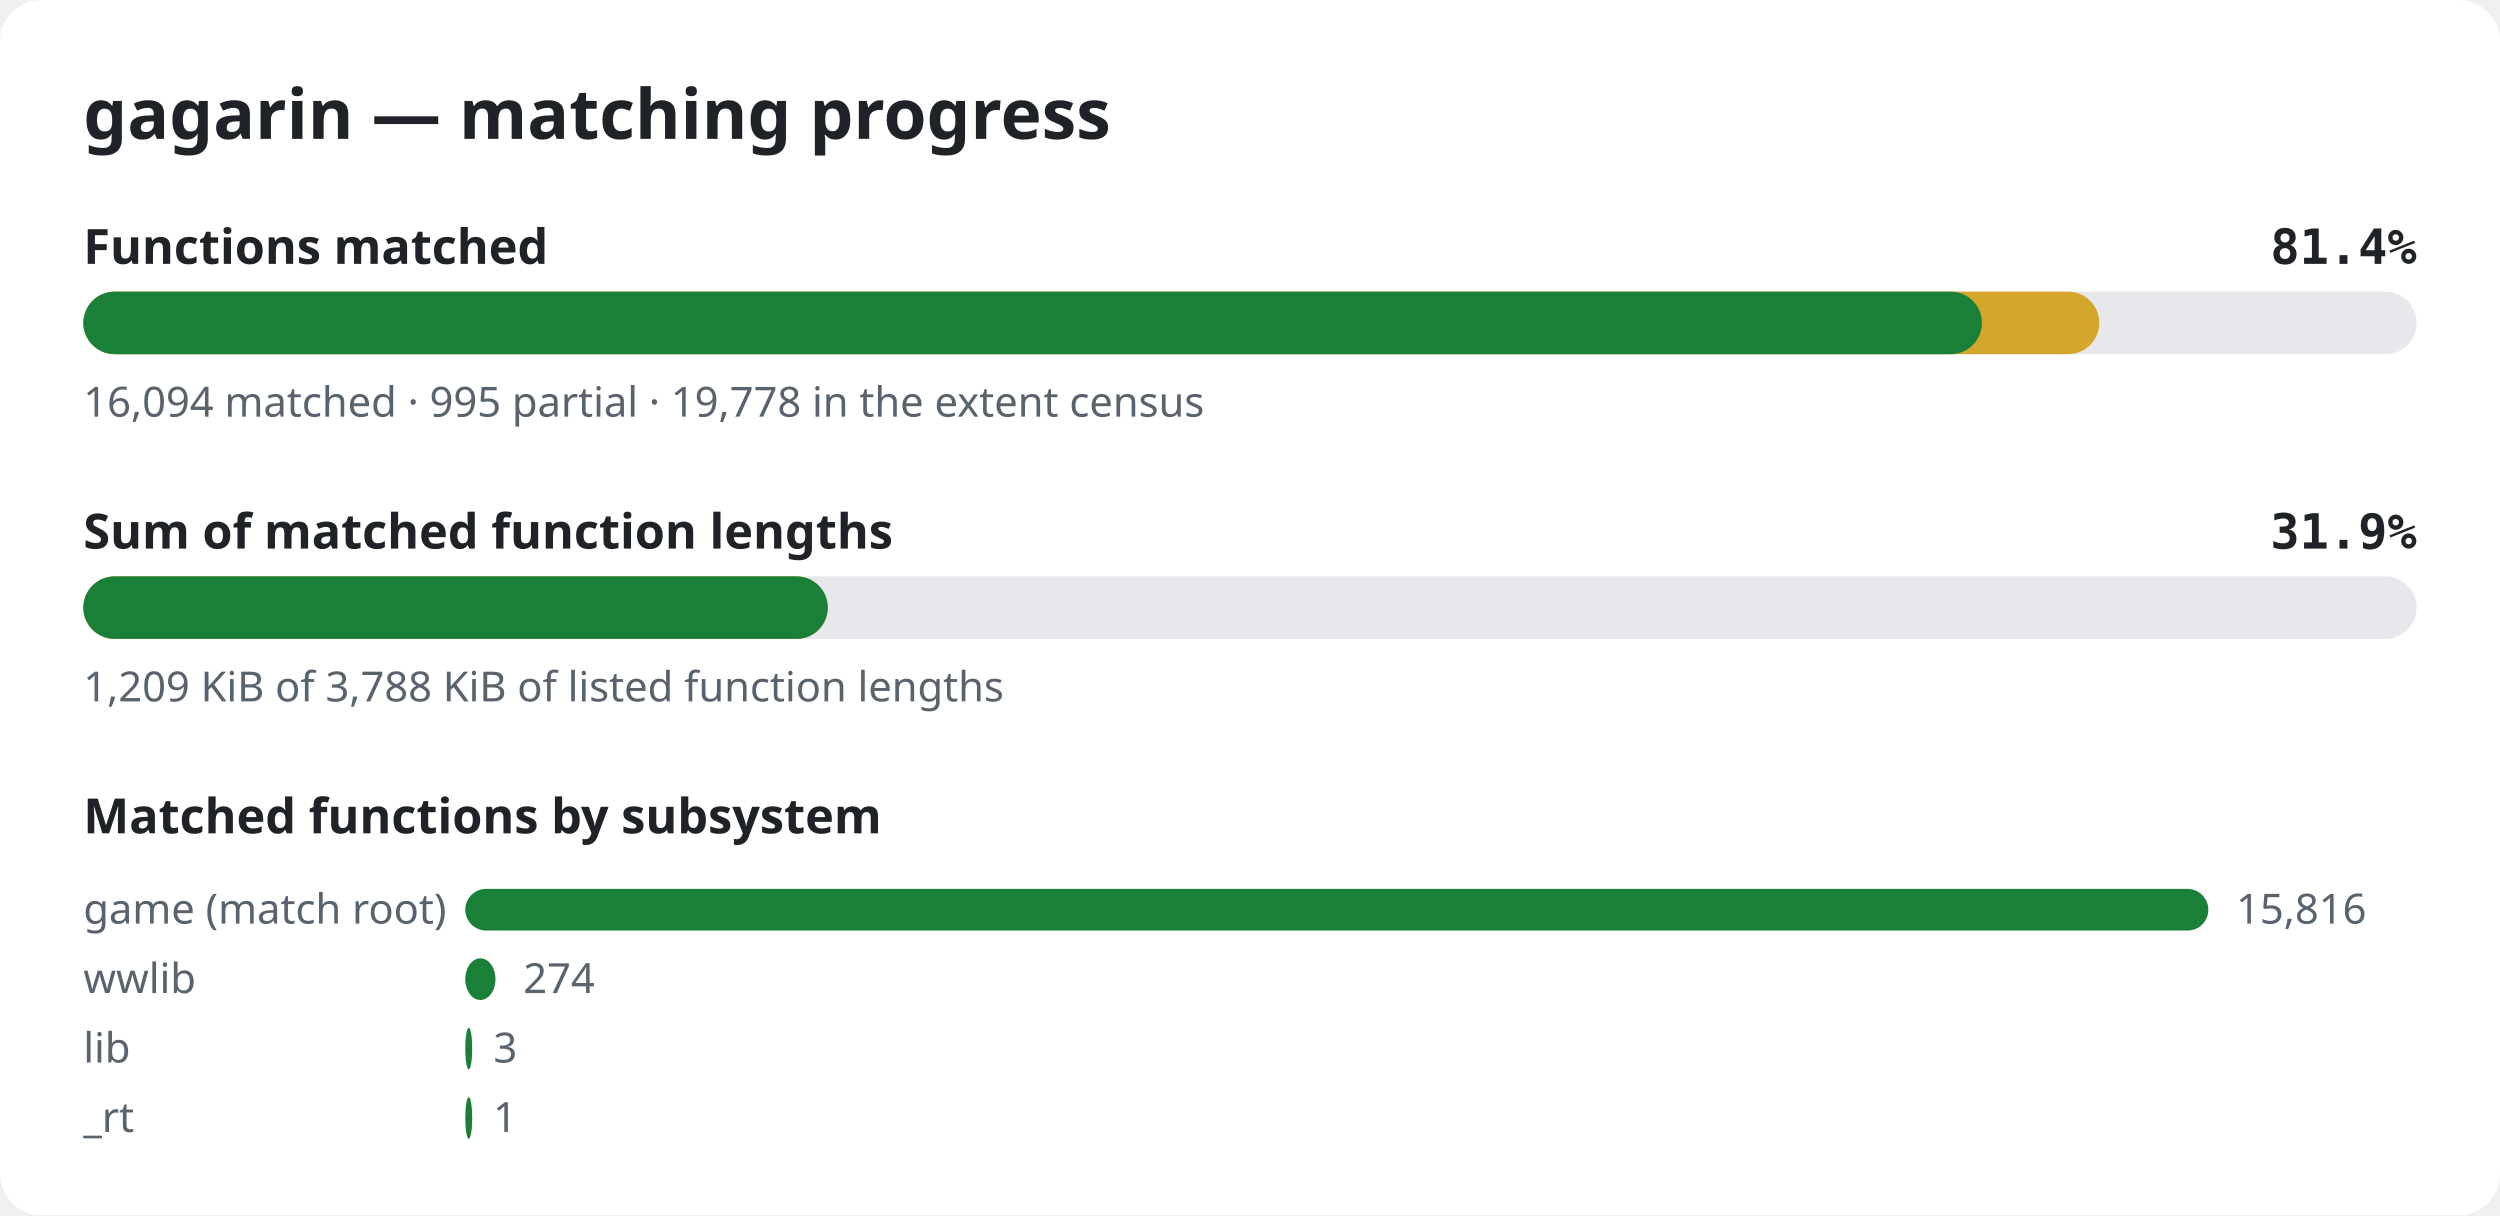
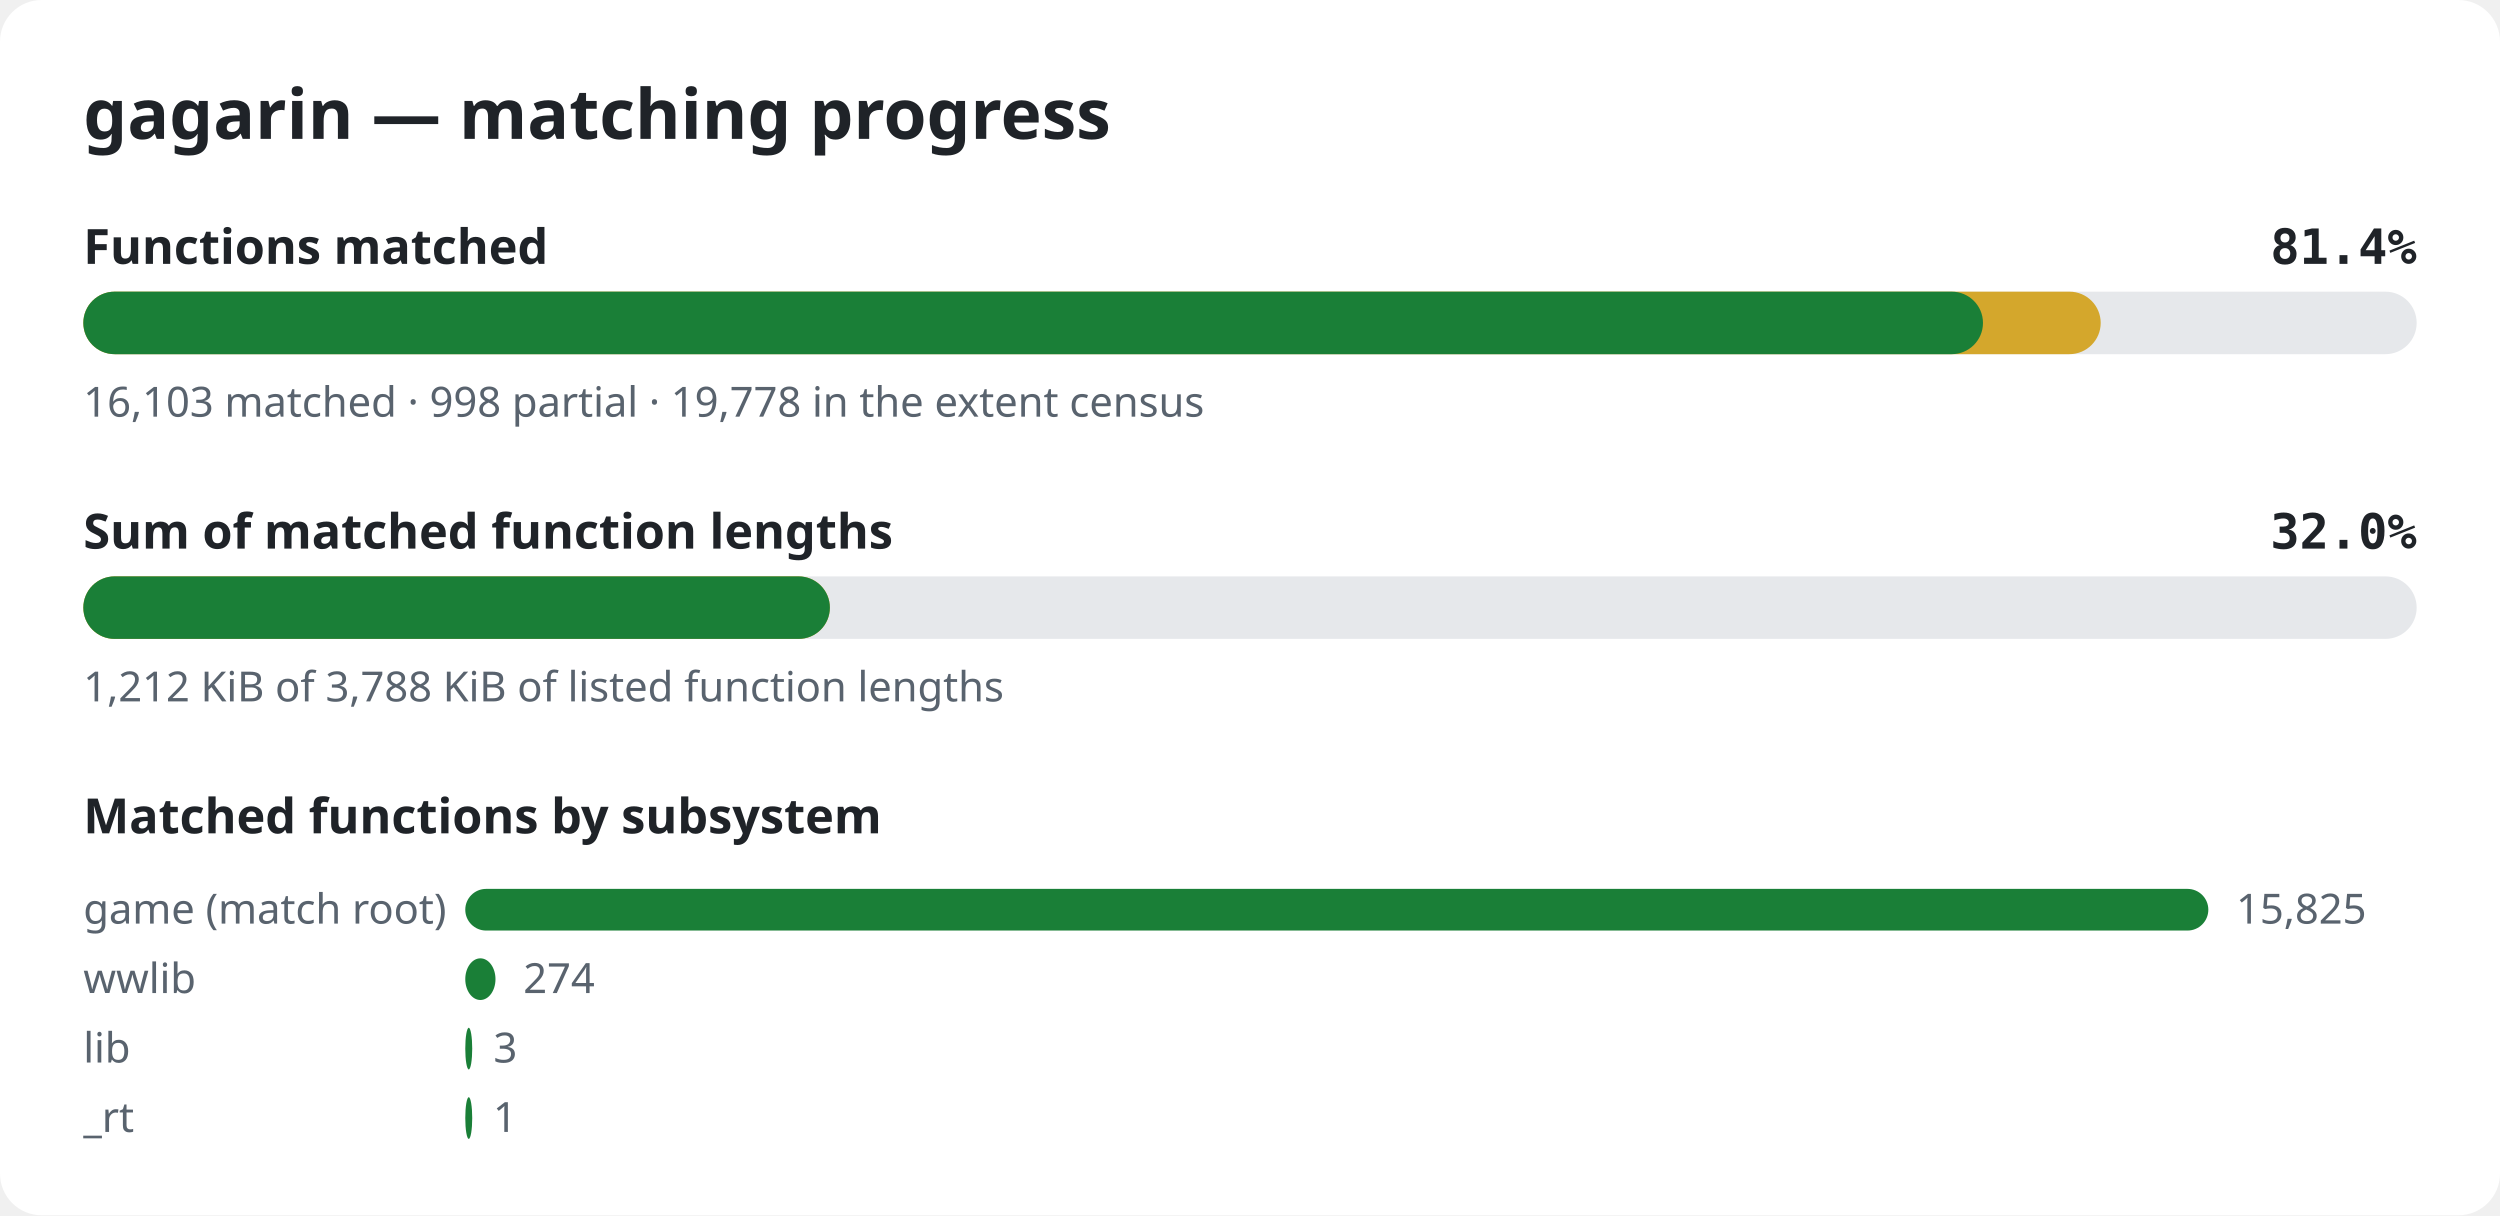
<svg xmlns="http://www.w3.org/2000/svg" width="720" height="350" viewBox="0 0 720 350" role="img" aria-label="gagarin matching progress">
  <style>.bg{fill:#ffffff}.title{font:600 20px sans-serif;fill:#1f2328}.label{font:600 14px sans-serif;fill:#1f2328}.pct{font:600 14px monospace;fill:#1f2328}.note{font:12px sans-serif;fill:#59636e}.track{fill:#e6e8eb}.done{fill:#1a7f37}.partial{fill:#d4a72c}@media (prefers-color-scheme: dark){.bg{fill:#0d1117}.title,.label,.pct{fill:#e6edf3}.note{fill:#9198a1}.track{fill:#262c36}.done{fill:#3fb950}.partial{fill:#d29922}}</style>
  <rect width="720" height="350" rx="12" class="bg" />
  <text x="24" y="40" class="title">gagarin — matching progress</text>
  <text x="24" y="76" class="label">Functions matched</text>
  <text x="696" y="76" class="pct" text-anchor="end">81.4%</text>
  <rect x="24" y="84" width="672" height="18" rx="9" class="track" />
-   <rect x="24" y="84" width="580.6" height="18" rx="9" class="partial" />
-   <rect x="24" y="84" width="546.8" height="18" rx="9" class="done" />
-   <text x="24" y="120" class="note">16,094 matched · 995 partial · 19,778 in the extent census</text>
+   <rect x="24" y="84" width="581.0" height="18" rx="9" class="partial" />
+   <rect x="24" y="84" width="547.1" height="18" rx="9" class="done" />
+   <text x="24" y="120" class="note">16,103 matched · 998 partial · 19,778 in the extent census</text>
  <text x="24" y="158" class="label">Sum of matched function lengths</text>
-   <text x="696" y="158" class="pct" text-anchor="end">31.9%</text>
+   <text x="696" y="158" class="pct" text-anchor="end">32.0%</text>
  <rect x="24" y="166" width="672" height="18" rx="9" class="track" />
-   <rect x="24" y="166" width="214.4" height="18" rx="9" class="partial" />
-   <rect x="24" y="166" width="214.4" height="18" rx="9" class="done" />
-   <text x="24" y="202" class="note">1,209 KiB of 3,788 KiB of listed function lengths</text>
+   <rect x="24" y="166" width="215.0" height="18" rx="9" class="partial" />
+   <rect x="24" y="166" width="215.0" height="18" rx="9" class="done" />
+   <text x="24" y="202" class="note">1,212 KiB of 3,788 KiB of listed function lengths</text>
  <text x="24" y="240" class="label">Matched functions by subsystem</text>
  <text x="24" y="266" class="note">game (match root)</text>
  <rect x="134" y="256" width="502.0" height="12" rx="6" class="done" />
-   <text x="644.0" y="266" class="note">15,816</text>
+   <text x="644.0" y="266" class="note">15,825</text>
  <text x="24" y="286" class="note">wwlib</text>
  <rect x="134" y="276" width="8.7" height="12" rx="6" class="done" />
  <text x="150.7" y="286" class="note">274</text>
  <text x="24" y="306" class="note">lib</text>
  <rect x="134" y="296" width="2.0" height="12" rx="6" class="done" />
  <text x="142.1" y="306" class="note">3</text>
  <text x="24" y="326" class="note">_rt</text>
  <rect x="134" y="316" width="2.0" height="12" rx="6" class="done" />
  <text x="142.0" y="326" class="note">1</text>
</svg>
